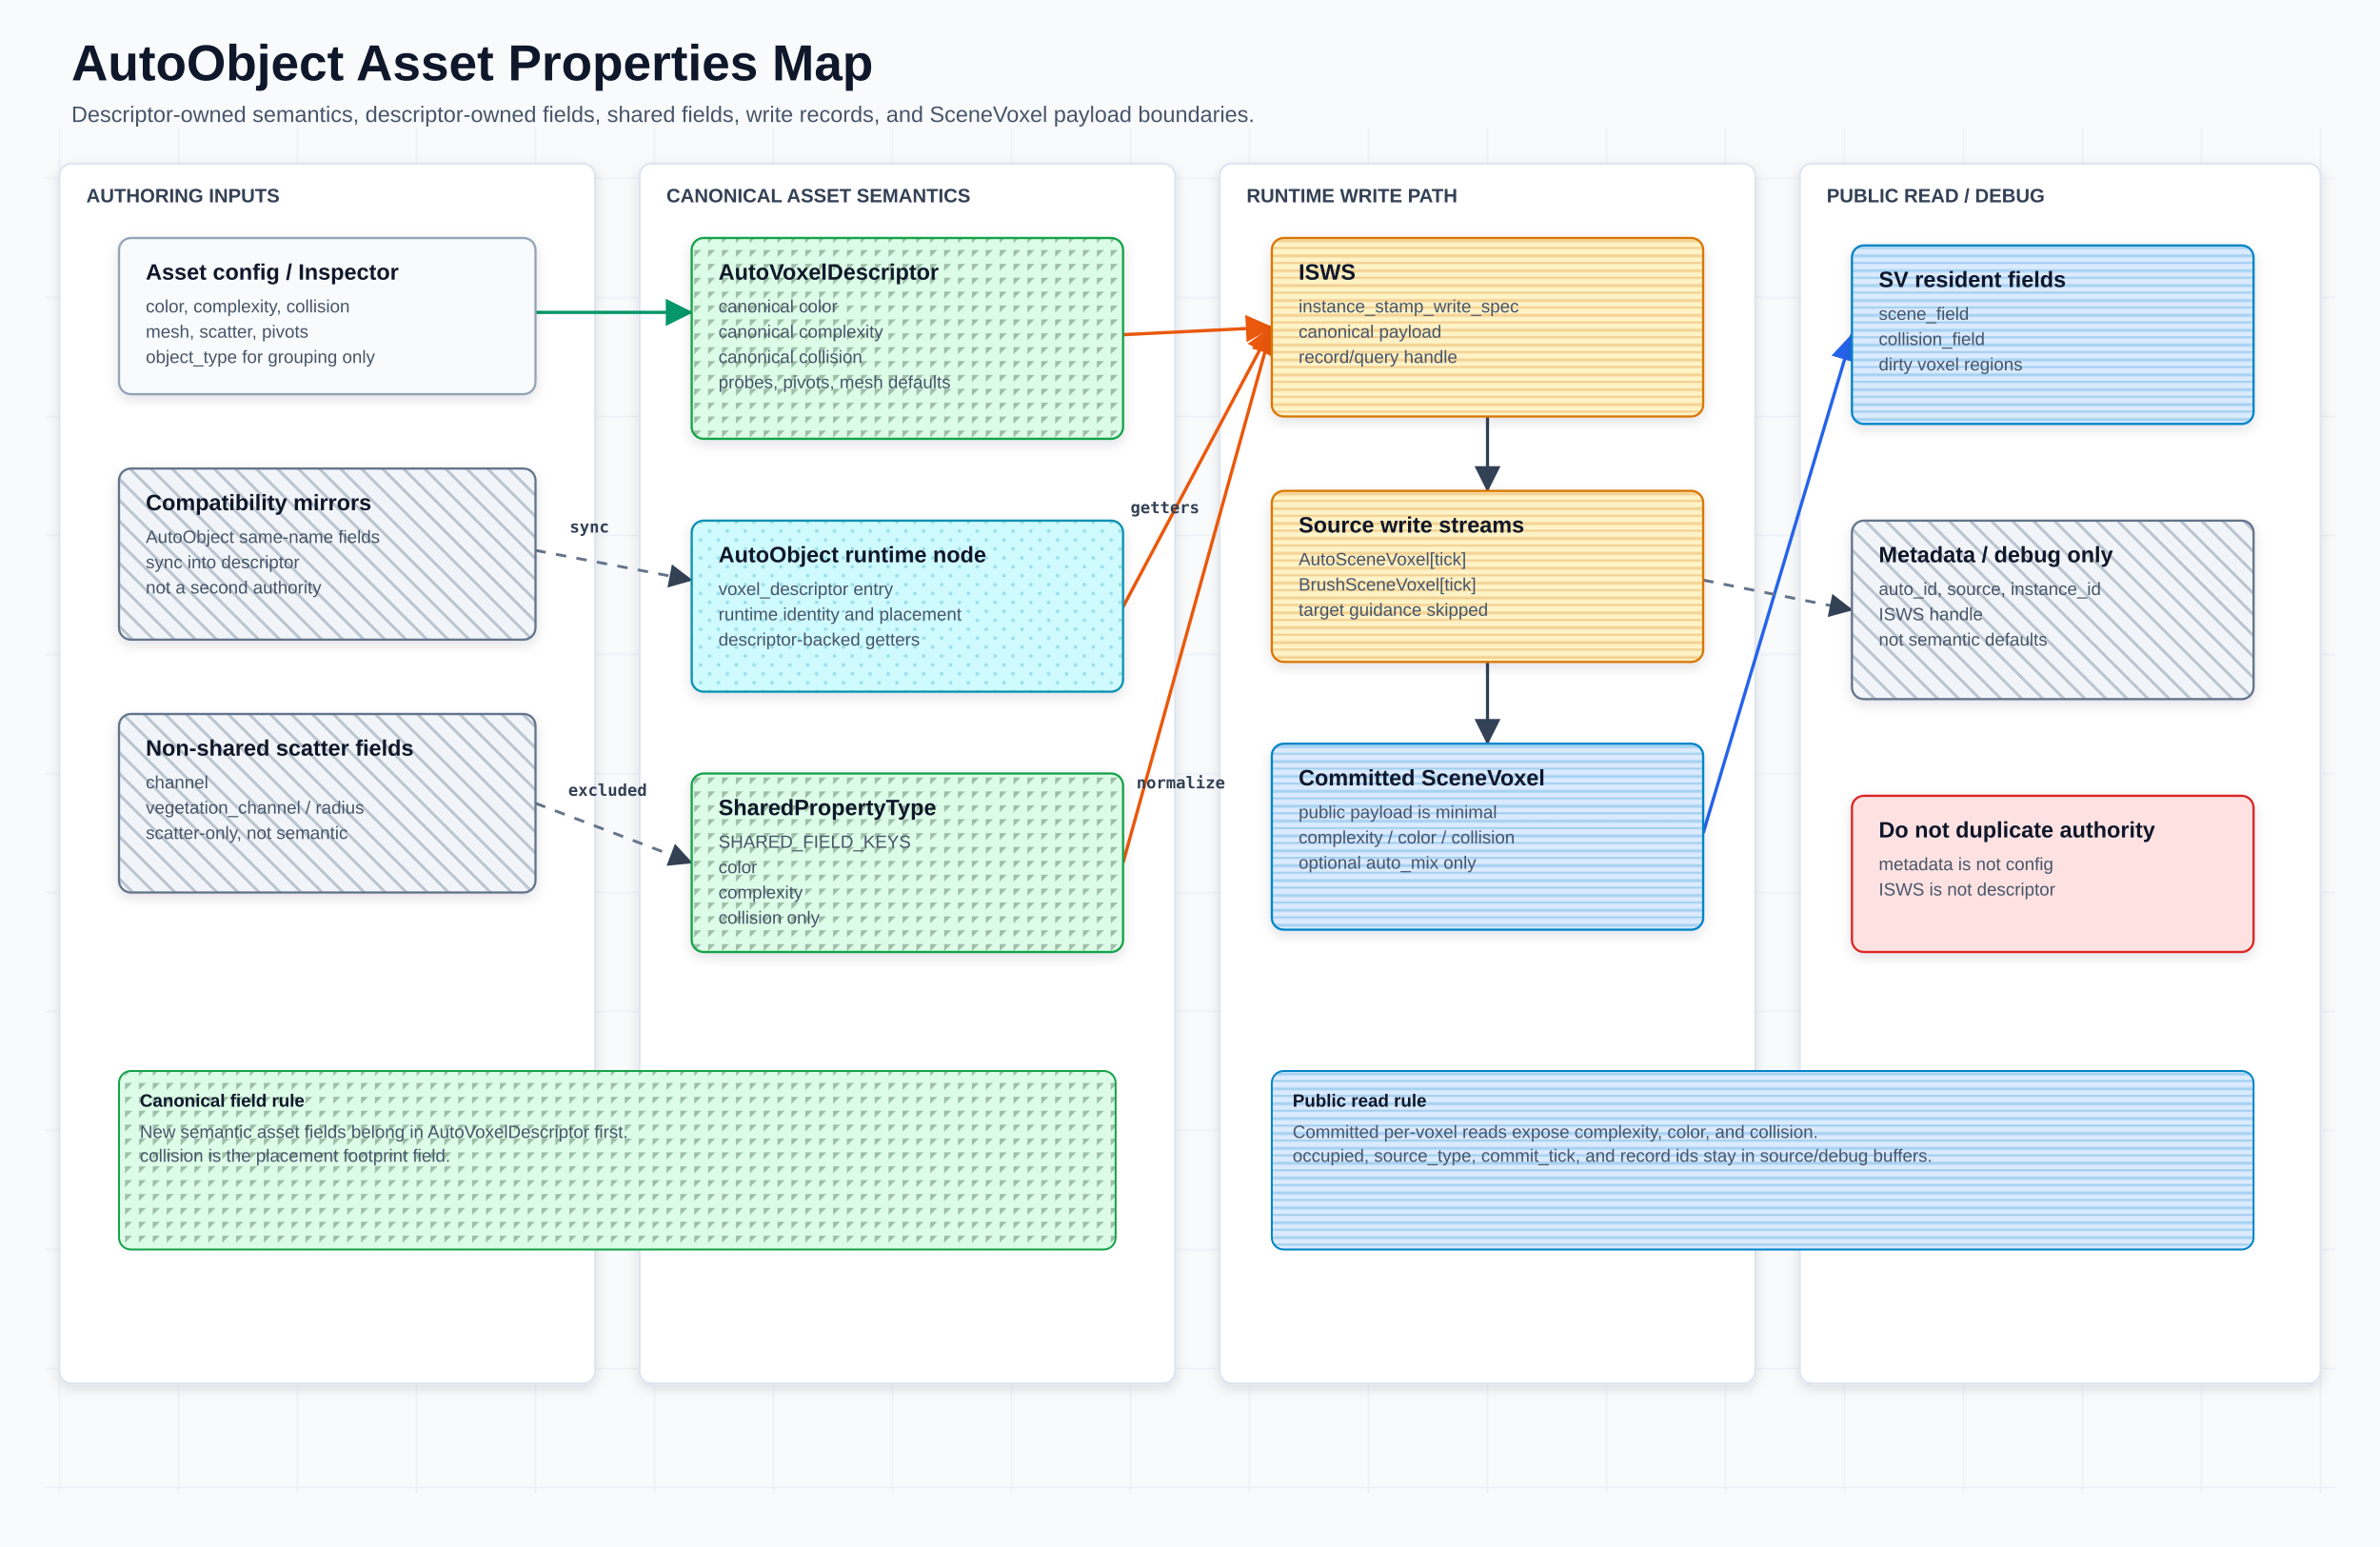
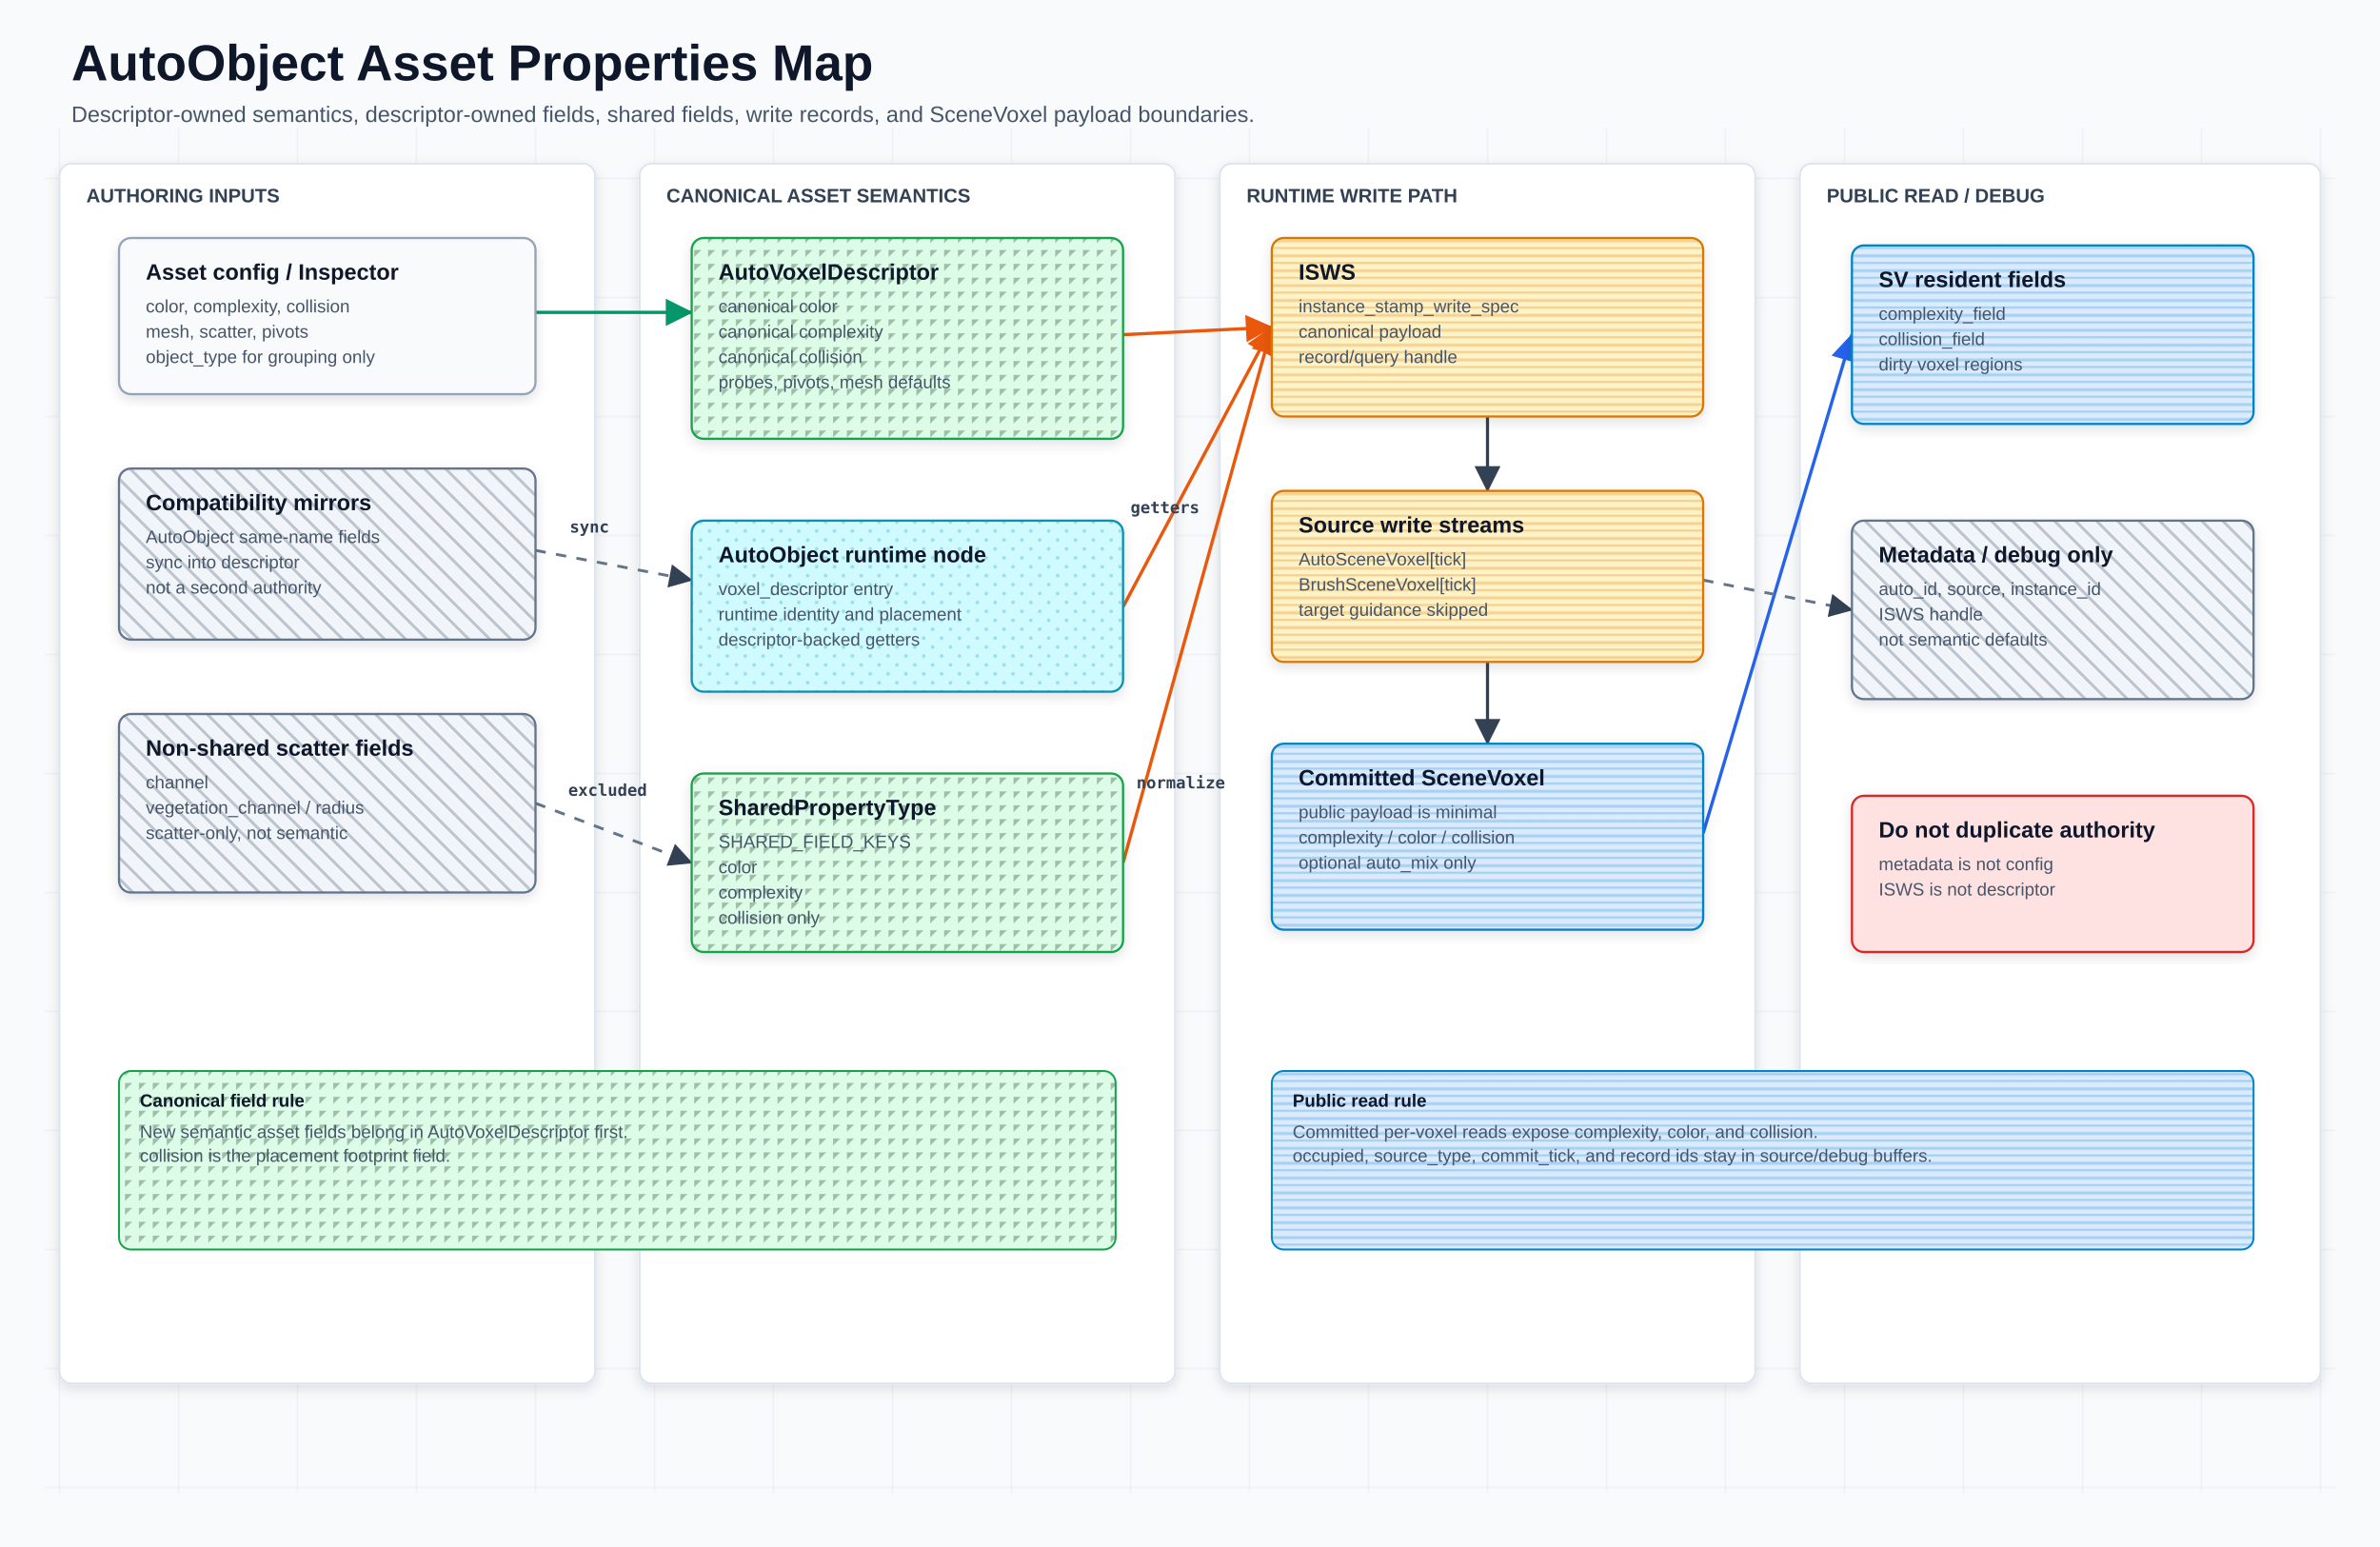
<svg xmlns="http://www.w3.org/2000/svg" width="1600" height="1040" viewBox="0 0 1600 1040" role="img" aria-labelledby="title desc">
  <defs>
    <marker id="arrow" viewBox="0 0 12 12" refX="10.5" refY="6" markerWidth="10" markerHeight="10" orient="auto">
      <path d="M1,1 L11,6 L1,11 Z" fill="#334155" />
    </marker>
    <marker id="arrow-blue" viewBox="0 0 12 12" refX="10.5" refY="6" markerWidth="10" markerHeight="10" orient="auto">
      <path d="M1,1 L11,6 L1,11 Z" fill="#2563eb" />
    </marker>
    <marker id="arrow-green" viewBox="0 0 12 12" refX="10.5" refY="6" markerWidth="10" markerHeight="10" orient="auto">
      <path d="M1,1 L11,6 L1,11 Z" fill="#059669" />
    </marker>
    <marker id="arrow-orange" viewBox="0 0 12 12" refX="10.5" refY="6" markerWidth="10" markerHeight="10" orient="auto">
      <path d="M1,1 L11,6 L1,11 Z" fill="#ea580c" />
    </marker>
    <filter id="shadow" x="-8%" y="-8%" width="116%" height="116%">
      <feDropShadow dx="0" dy="3" stdDeviation="4" flood-color="#0f172a" flood-opacity="0.12" />
    </filter>
    <pattern id="autoobject-dot-bg" patternUnits="userSpaceOnUse" width="12" height="12">
      <rect width="12" height="12" fill="#cffafe" />
      <circle cx="3" cy="3" r="1.25" fill="#0891b2" opacity="0.256" />
      <circle cx="9" cy="9" r="1.25" fill="#0891b2" opacity="0.256" />
    </pattern>
    <pattern id="descriptor-grid" patternUnits="userSpaceOnUse" width="9.333" height="9.333">
      <rect width="9.333" height="9.333" fill="#dcfce7" />
      <path d="M4.667 0H0V4.667" stroke="#16a34a" stroke-width="0.333" opacity="0.258" />
      <path d="M0 4.667L4.667 0" stroke="#16a34a" stroke-width="0.333" opacity="0.258" />
    </pattern>
    <pattern id="sv-stripe-blue" patternUnits="userSpaceOnUse" width="10" height="10">
      <rect width="10" height="10" fill="#dbeafe" />
      <rect y="1" width="10" height="2" fill="#0284c7" opacity="0.235" />
      <rect y="6" width="10" height="1.5" fill="#0284c7" opacity="0.235" />
    </pattern>
    <pattern id="sv-stripe-amber" patternUnits="userSpaceOnUse" width="10" height="10">
      <rect width="10" height="10" fill="#fef3c7" />
      <rect y="1" width="10" height="2" fill="#d97706" opacity="0.264" />
      <rect y="6" width="10" height="1.5" fill="#d97706" opacity="0.264" />
    </pattern>
    <pattern id="note-hatch" patternUnits="userSpaceOnUse" width="10" height="10" patternTransform="rotate(45)">
      <rect width="10" height="10" fill="#f1f5f9" />
      <rect x="0" y="0" width="10" height="2" fill="#64748b" opacity="0.362" />
    </pattern>
  </defs>
  <style>
    :root { color-scheme: light; }
    .bg { fill: #f8fafc; }
    .grid { stroke: #e2e8f0; stroke-width: 1; opacity: 0.7; }
    .title { fill: #0f172a; font: 700 34px "Segoe UI", "Microsoft YaHei", Arial, sans-serif; letter-spacing: 0; }
    .subtitle { fill: #475569; font: 500 15px "Segoe UI", "Microsoft YaHei", Arial, sans-serif; letter-spacing: 0; }
    .lane-title { fill: #334155; font: 700 13px "Segoe UI", "Microsoft YaHei", Arial, sans-serif; letter-spacing: 0; }
    .node-title { fill: #0f172a; font: 700 15px "Segoe UI", "Microsoft YaHei", Arial, sans-serif; letter-spacing: 0; }
    .small { fill: #475569; font: 500 12px "Segoe UI", "Microsoft YaHei", Arial, sans-serif; letter-spacing: 0; }
    .mono { fill: #334155; font: 600 11px Consolas, "Cascadia Mono", monospace; letter-spacing: 0; }
    .note-text { fill: #0f172a; font: 600 12px "Segoe UI", "Microsoft YaHei", Arial, sans-serif; letter-spacing: 0; }
    .lane { fill: #ffffff; stroke: #dbe3ef; stroke-width: 1.2; filter: url(#shadow); }
    .node { stroke-width: 1.5; filter: url(#shadow); }
    .edge { stroke: #334155; stroke-width: 2.1; fill: none; marker-end: url(#arrow); }
    .edge-blue { stroke: #2563eb; stroke-width: 2.2; fill: none; marker-end: url(#arrow-blue); }
    .edge-green { stroke: #059669; stroke-width: 2.2; fill: none; marker-end: url(#arrow-green); }
    .edge-orange { stroke: #ea580c; stroke-width: 2.2; fill: none; marker-end: url(#arrow-orange); }
    .edge-dash { stroke: #64748b; stroke-width: 1.9; fill: none; stroke-dasharray: 7 7; marker-end: url(#arrow); }
    .edge-warn { stroke: #dc2626; stroke-width: 2; fill: none; stroke-dasharray: 8 6; marker-end: url(#arrow); }
  </style>
  <rect class="bg" x="0" y="0" width="1600" height="1040" />
  <g opacity="0.65">
    <line class="grid" x1="40" y1="86" x2="40" y2="1004" />
    <line class="grid" x1="120" y1="86" x2="120" y2="1004" />
    <line class="grid" x1="200" y1="86" x2="200" y2="1004" />
    <line class="grid" x1="280" y1="86" x2="280" y2="1004" />
    <line class="grid" x1="360" y1="86" x2="360" y2="1004" />
    <line class="grid" x1="440" y1="86" x2="440" y2="1004" />
    <line class="grid" x1="520" y1="86" x2="520" y2="1004" />
    <line class="grid" x1="600" y1="86" x2="600" y2="1004" />
    <line class="grid" x1="680" y1="86" x2="680" y2="1004" />
    <line class="grid" x1="760" y1="86" x2="760" y2="1004" />
    <line class="grid" x1="840" y1="86" x2="840" y2="1004" />
    <line class="grid" x1="920" y1="86" x2="920" y2="1004" />
    <line class="grid" x1="1000" y1="86" x2="1000" y2="1004" />
    <line class="grid" x1="1080" y1="86" x2="1080" y2="1004" />
    <line class="grid" x1="1160" y1="86" x2="1160" y2="1004" />
    <line class="grid" x1="1240" y1="86" x2="1240" y2="1004" />
    <line class="grid" x1="1320" y1="86" x2="1320" y2="1004" />
    <line class="grid" x1="1400" y1="86" x2="1400" y2="1004" />
    <line class="grid" x1="1480" y1="86" x2="1480" y2="1004" />
    <line class="grid" x1="1560" y1="86" x2="1560" y2="1004" />
    <line class="grid" x1="30" y1="120" x2="1570" y2="120" />
    <line class="grid" x1="30" y1="200" x2="1570" y2="200" />
    <line class="grid" x1="30" y1="280" x2="1570" y2="280" />
    <line class="grid" x1="30" y1="360" x2="1570" y2="360" />
    <line class="grid" x1="30" y1="440" x2="1570" y2="440" />
    <line class="grid" x1="30" y1="520" x2="1570" y2="520" />
    <line class="grid" x1="30" y1="600" x2="1570" y2="600" />
    <line class="grid" x1="30" y1="680" x2="1570" y2="680" />
    <line class="grid" x1="30" y1="760" x2="1570" y2="760" />
    <line class="grid" x1="30" y1="840" x2="1570" y2="840" />
    <line class="grid" x1="30" y1="920" x2="1570" y2="920" />
    <line class="grid" x1="30" y1="1000" x2="1570" y2="1000" />
  </g>
  <text class="title" x="48" y="54">AutoObject Asset Properties Map</text>
  <text class="subtitle" x="48" y="82">Descriptor-owned semantics, descriptor-owned fields, shared fields, write records, and SceneVoxel payload boundaries.</text>
  <g>
    <rect class="lane" x="40" y="110" width="360" height="820" rx="8" />
    <text class="lane-title" x="58" y="136">AUTHORING INPUTS</text>
    <rect class="lane" x="430" y="110" width="360" height="820" rx="8" />
    <text class="lane-title" x="448" y="136">CANONICAL ASSET SEMANTICS</text>
    <rect class="lane" x="820" y="110" width="360" height="820" rx="8" />
    <text class="lane-title" x="838" y="136">RUNTIME WRITE PATH</text>
    <rect class="lane" x="1210" y="110" width="350" height="820" rx="8" />
    <text class="lane-title" x="1228" y="136">PUBLIC READ / DEBUG</text>
  </g>
  <g>
    <path class="edge-green" d="M 360 210 L 465 210" />
    <path class="edge-dash" d="M 360 370 L 465 390" />
    <text class="mono" x="383" y="358">sync</text>
    <path class="edge-orange" d="M 755 225 L 855 220" />
    <path class="edge-orange" d="M 755 408 L 855 220" />
    <text class="mono" x="760" y="345">getters</text>
    <path class="edge-orange" d="M 755 580 L 855 220" />
    <text class="mono" x="764" y="530">normalize</text>
    <path class="edge" d="M 1000 280 L 1000 330" />
    <path class="edge" d="M 1000 445 L 1000 500" />
    <path class="edge-blue" d="M 1145 560 L 1245 225" />
    <path class="edge-dash" d="M 1145 390 L 1245 410" />
    <path class="edge-dash" d="M 360 540 L 465 580" />
    <text class="mono" x="382" y="535">excluded</text>
  </g>
  <g>
    <g id="asset-config-/-inspector">
      <rect class="node" x="80" y="160" width="280" height="105" rx="8" fill="#f8fafc" stroke="#94a3b8" />
      <text class="node-title" x="98" y="188">Asset config / Inspector</text>
      <text class="small">
        <tspan x="98" y="210">color, complexity, collision</tspan>
        <tspan x="98" y="227">mesh, scatter, pivots</tspan>
        <tspan x="98" y="244">object_type for grouping only</tspan>
      </text>
    </g>
    <g id="descriptor-fields">
      <rect class="node" x="80" y="315" width="280" height="115" rx="8" fill="url(#note-hatch)" stroke="#64748b" />
      <text class="node-title" x="98" y="343">Compatibility mirrors</text>
      <text class="small">
        <tspan x="98" y="365">AutoObject same-name fields</tspan>
        <tspan x="98" y="382">sync into descriptor</tspan>
        <tspan x="98" y="399">not a second authority</tspan>
      </text>
    </g>
    <g id="non-shared-scatter-fields">
      <rect class="node" x="80" y="480" width="280" height="120" rx="8" fill="url(#note-hatch)" stroke="#64748b" />
      <text class="node-title" x="98" y="508">Non-shared scatter fields</text>
      <text class="small">
        <tspan x="98" y="530">channel</tspan>
        <tspan x="98" y="547">vegetation_channel / radius</tspan>
        <tspan x="98" y="564">scatter-only, not semantic</tspan>
      </text>
    </g>
    <g id="autovoxeldescriptor">
      <rect class="node" x="465" y="160" width="290" height="135" rx="8" fill="url(#descriptor-grid)" stroke="#16a34a" />
      <text class="node-title" x="483" y="188">AutoVoxelDescriptor</text>
      <text class="small">
        <tspan x="483" y="210">canonical color</tspan>
        <tspan x="483" y="227">canonical complexity</tspan>
        <tspan x="483" y="244">canonical collision</tspan>
        <tspan x="483" y="261">probes, pivots, mesh defaults</tspan>
      </text>
    </g>
    <g id="autoobject-runtime-node">
      <rect class="node" x="465" y="350" width="290" height="115" rx="8" fill="url(#autoobject-dot-bg)" stroke="#0891b2" />
      <text class="node-title" x="483" y="378">AutoObject runtime node</text>
      <text class="small">
        <tspan x="483" y="400">voxel_descriptor entry</tspan>
        <tspan x="483" y="417">runtime identity and placement</tspan>
        <tspan x="483" y="434">descriptor-backed getters</tspan>
      </text>
    </g>
    <g id="sharedpropertytype">
      <rect class="node" x="465" y="520" width="290" height="120" rx="8" fill="url(#descriptor-grid)" stroke="#16a34a" />
      <text class="node-title" x="483" y="548">SharedPropertyType</text>
      <text class="small">
        <tspan x="483" y="570">SHARED_FIELD_KEYS</tspan>
        <tspan x="483" y="587">color</tspan>
        <tspan x="483" y="604">complexity</tspan>
        <tspan x="483" y="621">collision only</tspan>
      </text>
    </g>
    <g id="instance_stamp_write_spec">
      <rect class="node" x="855" y="160" width="290" height="120" rx="8" fill="url(#sv-stripe-amber)" stroke="#d97706" />
      <text class="node-title" x="873" y="188">ISWS</text>
      <text class="small">
        <tspan x="873" y="210">instance_stamp_write_spec</tspan>
        <tspan x="873" y="227">canonical payload</tspan>
        <tspan x="873" y="244">record/query handle</tspan>
      </text>
    </g>
    <g id="source-write-streams">
      <rect class="node" x="855" y="330" width="290" height="115" rx="8" fill="url(#sv-stripe-amber)" stroke="#d97706" />
      <text class="node-title" x="873" y="358">Source write streams</text>
      <text class="small">
        <tspan x="873" y="380">AutoSceneVoxel[tick]</tspan>
        <tspan x="873" y="397">BrushSceneVoxel[tick]</tspan>
        <tspan x="873" y="414">target guidance skipped</tspan>
      </text>
    </g>
    <g id="committed-scenevoxel">
      <rect class="node" x="855" y="500" width="290" height="125" rx="8" fill="url(#sv-stripe-blue)" stroke="#0284c7" />
      <text class="node-title" x="873" y="528">Committed SceneVoxel</text>
      <text class="small">
        <tspan x="873" y="550">public payload is minimal</tspan>
        <tspan x="873" y="567">complexity / color / collision</tspan>
        <tspan x="873" y="584">optional auto_mix only</tspan>
      </text>
    </g>
    <g id="sv-resident-fields">
      <rect class="node" x="1245" y="165" width="270" height="120" rx="8" fill="url(#sv-stripe-blue)" stroke="#0284c7" />
      <text class="node-title" x="1263" y="193">SV resident fields</text>
      <text class="small">
-         <tspan x="1263" y="215">scene_field</tspan>
+         <tspan x="1263" y="215">complexity_field</tspan>
        <tspan x="1263" y="232">collision_field</tspan>
        <tspan x="1263" y="249">dirty voxel regions</tspan>
      </text>
    </g>
    <g id="metadata-/-debug-only">
      <rect class="node" x="1245" y="350" width="270" height="120" rx="8" fill="url(#note-hatch)" stroke="#64748b" />
      <text class="node-title" x="1263" y="378">Metadata / debug only</text>
      <text class="small">
        <tspan x="1263" y="400">auto_id, source, instance_id</tspan>
        <tspan x="1263" y="417">ISWS handle</tspan>
        <tspan x="1263" y="434">not semantic defaults</tspan>
      </text>
    </g>
    <g id="do-not-duplicate-authority">
      <rect class="node" x="1245" y="535" width="270" height="105" rx="8" fill="#fee2e2" stroke="#dc2626" />
      <text class="node-title" x="1263" y="563">Do not duplicate authority</text>
      <text class="small">
        <tspan x="1263" y="585">metadata is not config</tspan>
        <tspan x="1263" y="602">ISWS is not descriptor</tspan>
      </text>
    </g>
  </g>
  <g>
    <g>
      <rect x="80" y="720" width="670" height="120" rx="8" fill="url(#descriptor-grid)" stroke="#16a34a" stroke-width="1.3" />
      <text class="note-text" x="94" y="744">Canonical field rule</text>
      <text class="small">
        <tspan x="94" y="765">New semantic asset fields belong in AutoVoxelDescriptor first.</tspan>
        <tspan x="94" y="781">collision is the placement footprint field.</tspan>
      </text>
    </g>
    <g>
      <rect x="855" y="720" width="660" height="120" rx="8" fill="url(#sv-stripe-blue)" stroke="#0284c7" stroke-width="1.3" />
      <text class="note-text" x="869" y="744">Public read rule</text>
      <text class="small">
        <tspan x="869" y="765">Committed per-voxel reads expose complexity, color, and collision.</tspan>
        <tspan x="869" y="781">occupied, source_type, commit_tick, and record ids stay in source/debug buffers.</tspan>
      </text>
    </g>
  </g>
</svg>
